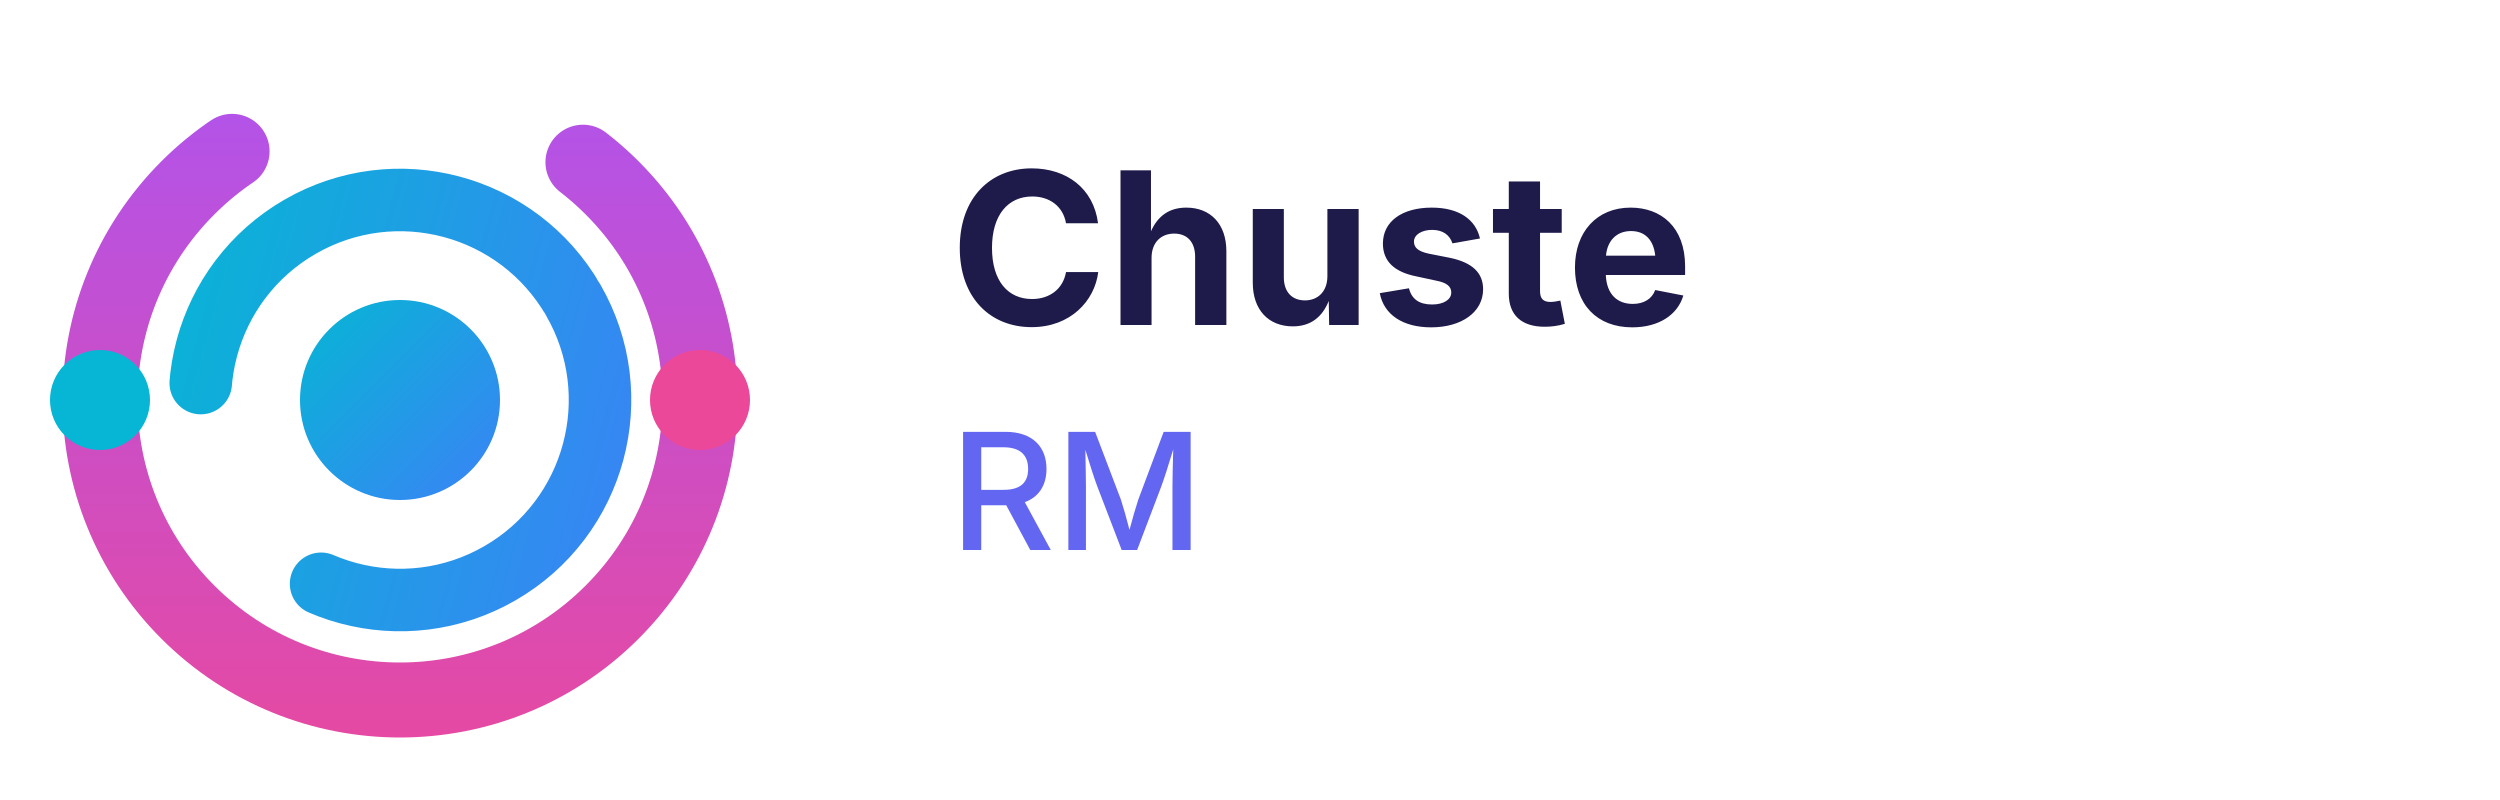
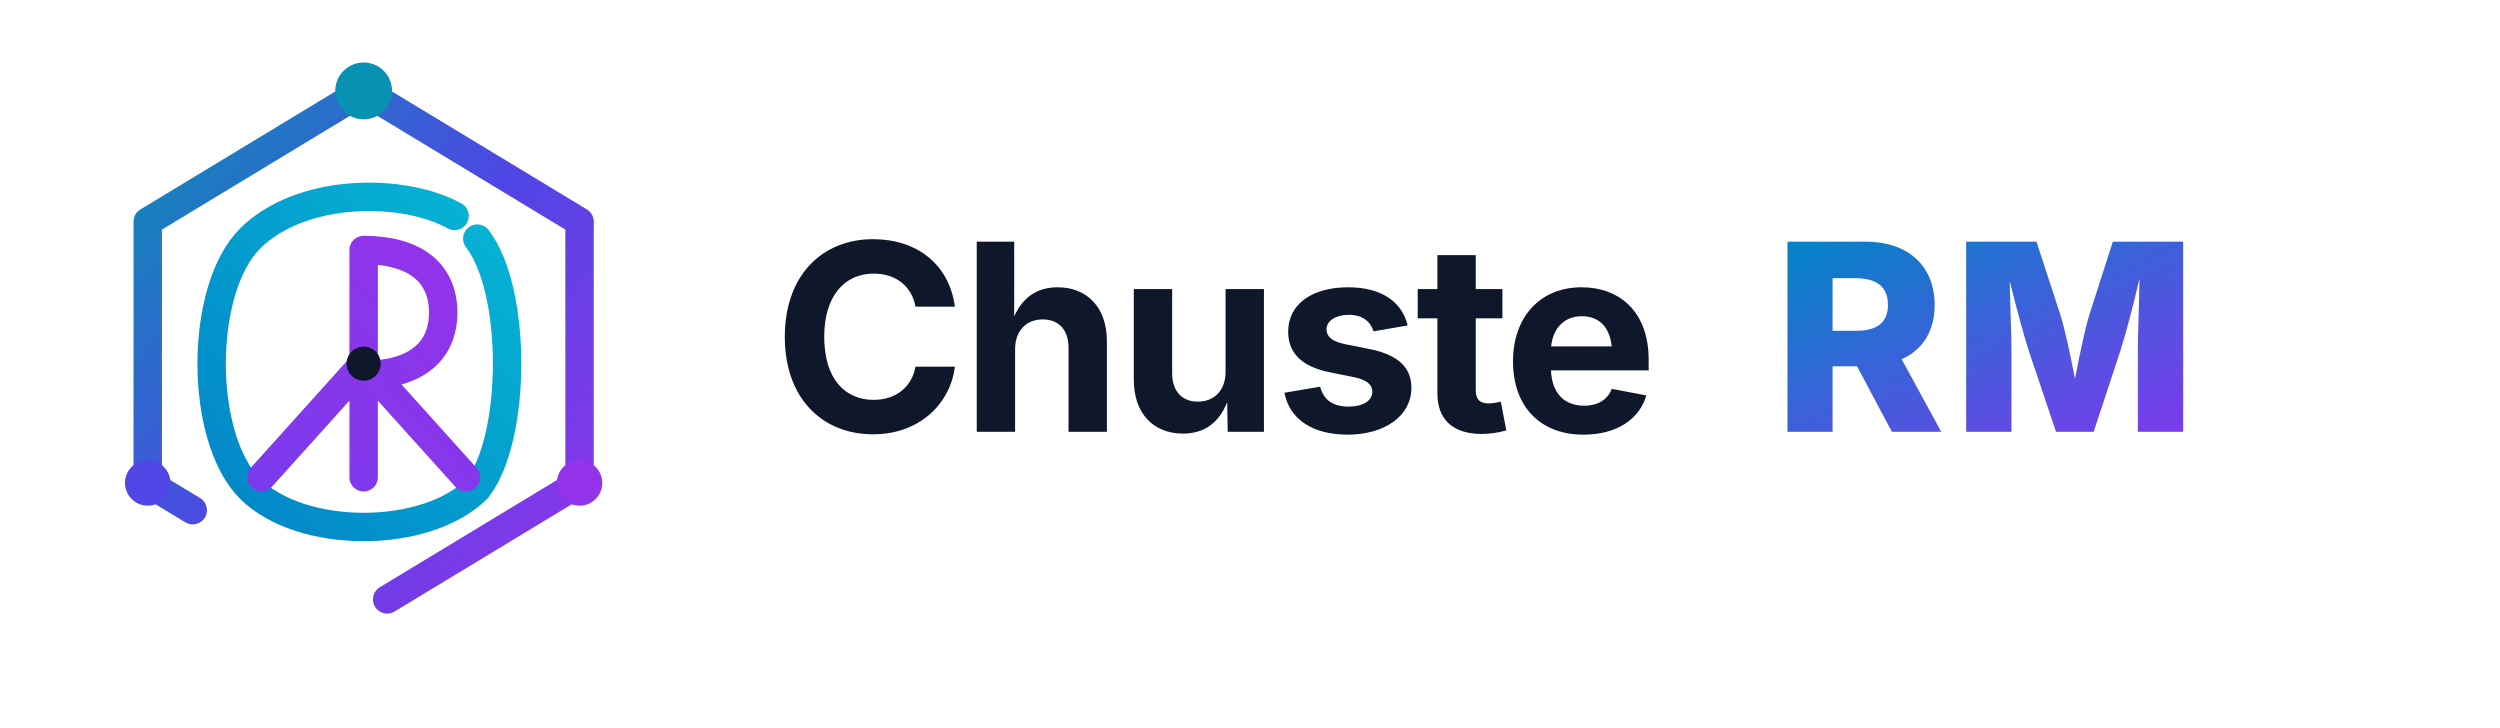
- <svg xmlns="http://www.w3.org/2000/svg" viewBox="0 0 200 64" fill="none">
+ <svg xmlns="http://www.w3.org/2000/svg" viewBox="0 0 220 64" fill="none">
  <defs>
-     <linearGradient id="ng" x1="0%" y1="0%" x2="100%" y2="100%">
-       <stop offset="0%" stop-color="#06b6d4" />
-       <stop offset="100%" stop-color="#3b82f6" />
+     <linearGradient id="chuster-grad-primary-light" x1="0%" y1="0%" x2="100%" y2="100%">
+       <stop offset="0%" stop-color="#0891b2" />
+       <stop offset="50%" stop-color="#4f46e5" />
+       <stop offset="100%" stop-color="#9333ea" />
    </linearGradient>
-     <linearGradient id="rg" x1="100%" y1="100%" x2="0%" y2="0%">
-       <stop offset="0%" stop-color="#ec4899" />
-       <stop offset="100%" stop-color="#a855f7" />
+     <linearGradient id="chuster-grad-accent-light" x1="100%" y1="0%" x2="0%" y2="100%">
+       <stop offset="0%" stop-color="#9333ea" />
+       <stop offset="100%" stop-color="#7c3aed" />
+     </linearGradient>
+     <linearGradient id="chuster-grad-cyan-light" x1="0%" y1="100%" x2="100%" y2="0%">
+       <stop offset="0%" stop-color="#0284c7" />
+       <stop offset="100%" stop-color="#06b6d4" />
+     </linearGradient>
+     <linearGradient id="chuster-text-grad-light" x1="0%" y1="0%" x2="100%" y2="100%">
+       <stop offset="0%" stop-color="#0284c7" />
+       <stop offset="100%" stop-color="#7c3aed" />
    </linearGradient>
  </defs>
-   <circle cx="32" cy="32" r="24" stroke="url(#rg)" stroke-width="6" stroke-linecap="round" stroke-dasharray="80 30" transform="rotate(45 32 32)" />
-   <circle cx="32" cy="32" r="16" stroke="url(#ng)" stroke-width="5" stroke-linecap="round" stroke-dasharray="40 20" transform="rotate(-30 32 32)" />
-   <circle cx="32" cy="32" r="8" fill="url(#ng)" />
-   <circle cx="56" cy="32" r="4" fill="#ec4899" />
-   <circle cx="8" cy="32" r="4" fill="#06b6d4" />
-   <text x="76" y="26" font-family="Inter, system-ui, sans-serif" font-size="17" font-weight="700" fill="#1e1b4b">Chuste</text>
-   <text x="76" y="44" font-family="Inter, system-ui, sans-serif" font-size="13" font-weight="500" fill="#6366f1">RM</text>
+   <path d="M32 8 L51 19.5 V42.5 L32 54 L13 42.5 V19.5 Z" stroke="url(#chuster-grad-primary-light)" stroke-width="2.5" stroke-linecap="round" stroke-linejoin="round" stroke-dasharray="65 20" />
+   <path d="M42 21 C45.5 25.5 45.5 38.5 42 43 C37.5 47.5 26.5 47.5 22 43 C17.5 38.5 17.5 25.5 22 21 C26.5 16.5 35.5 16.5 40 19" stroke="url(#chuster-grad-cyan-light)" stroke-width="2.5" stroke-linecap="round" />
+   <path d="M23 42 L32 32 L41 42 M32 22 V42 M32 22 C36.5 22 39 24 39 27.5 C39 31 36.5 33 32 33" stroke="url(#chuster-grad-accent-light)" stroke-width="2.5" stroke-linecap="round" stroke-linejoin="round" />
+   <circle cx="32" cy="8" r="2.5" fill="#0891b2" />
+   <circle cx="51" cy="42.5" r="2" fill="#9333ea" />
+   <circle cx="13" cy="42.5" r="2" fill="#4f46e5" />
+   <circle cx="32" cy="32" r="1.5" fill="#0f172a" />
+   <text x="68" y="38" font-family="'Plus Jakarta Sans', 'Manrope', 'Inter', system-ui, sans-serif" font-size="23" font-weight="700" letter-spacing="-0.5" fill="#0f172a">Chuste</text>
+   <text x="156" y="38" font-family="'Plus Jakarta Sans', 'Manrope', 'Inter', system-ui, sans-serif" font-size="23" font-weight="800" letter-spacing="0.5" fill="url(#chuster-text-grad-light)">RM</text>
</svg>
